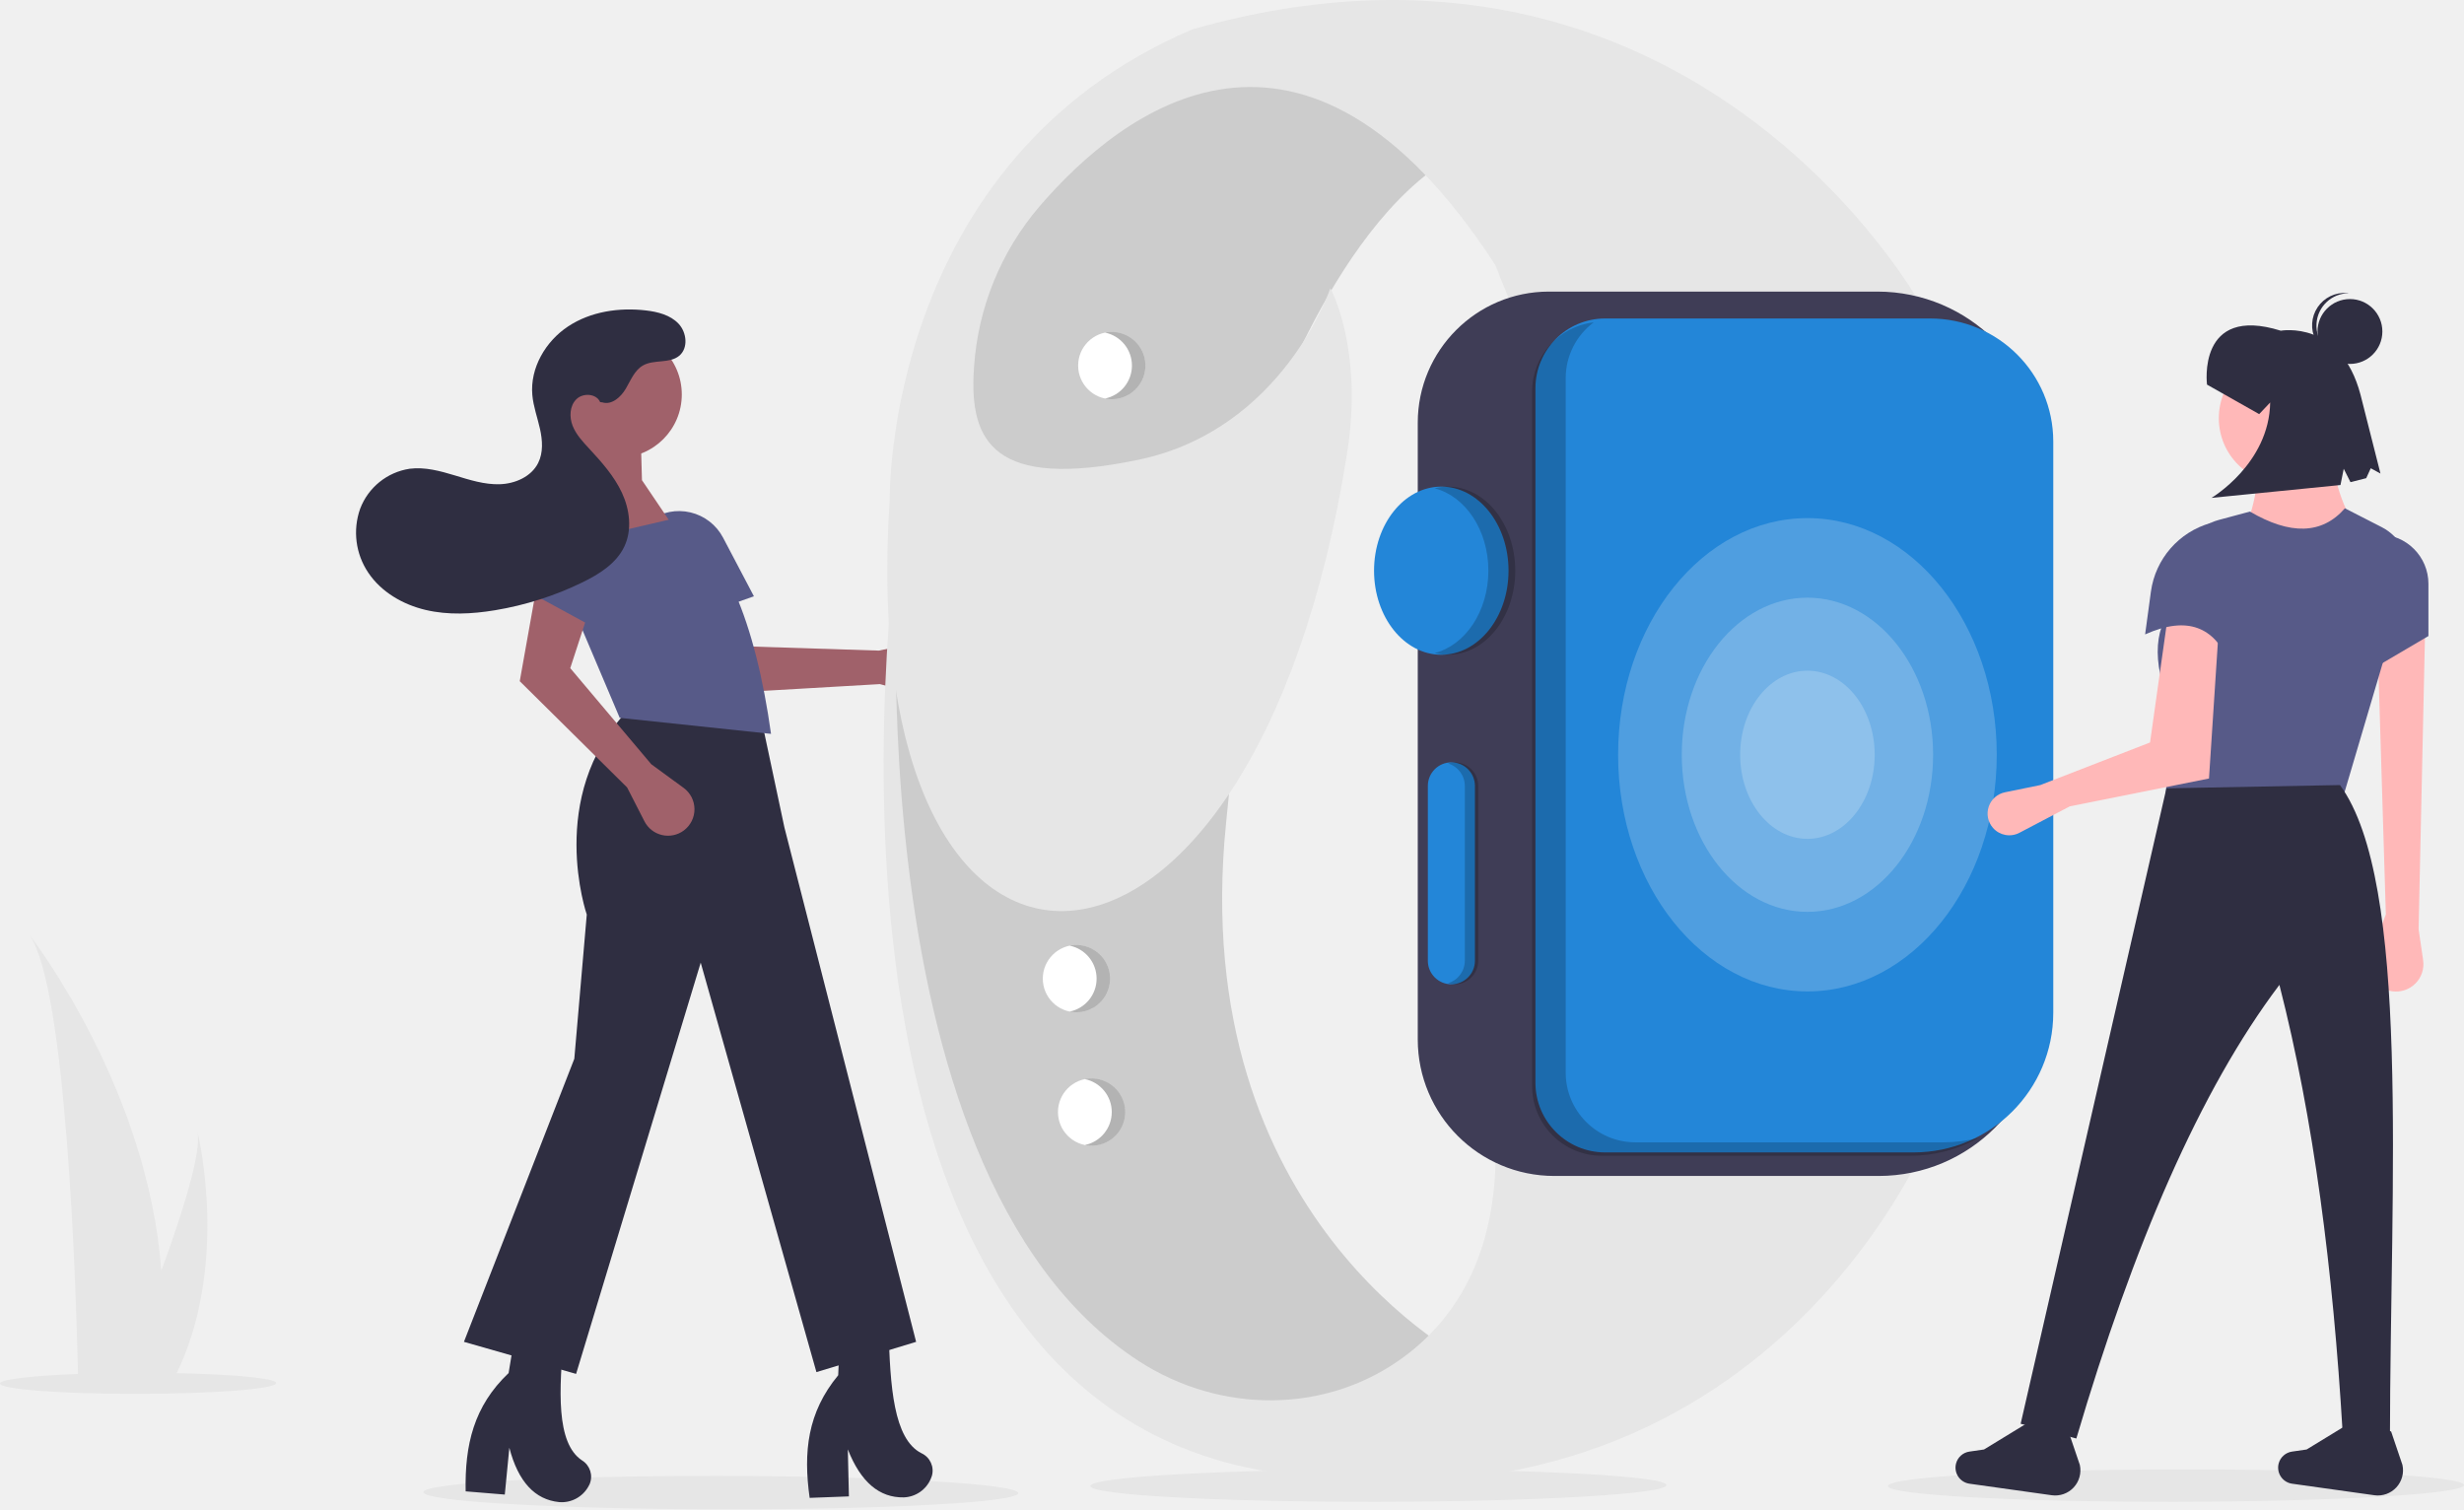
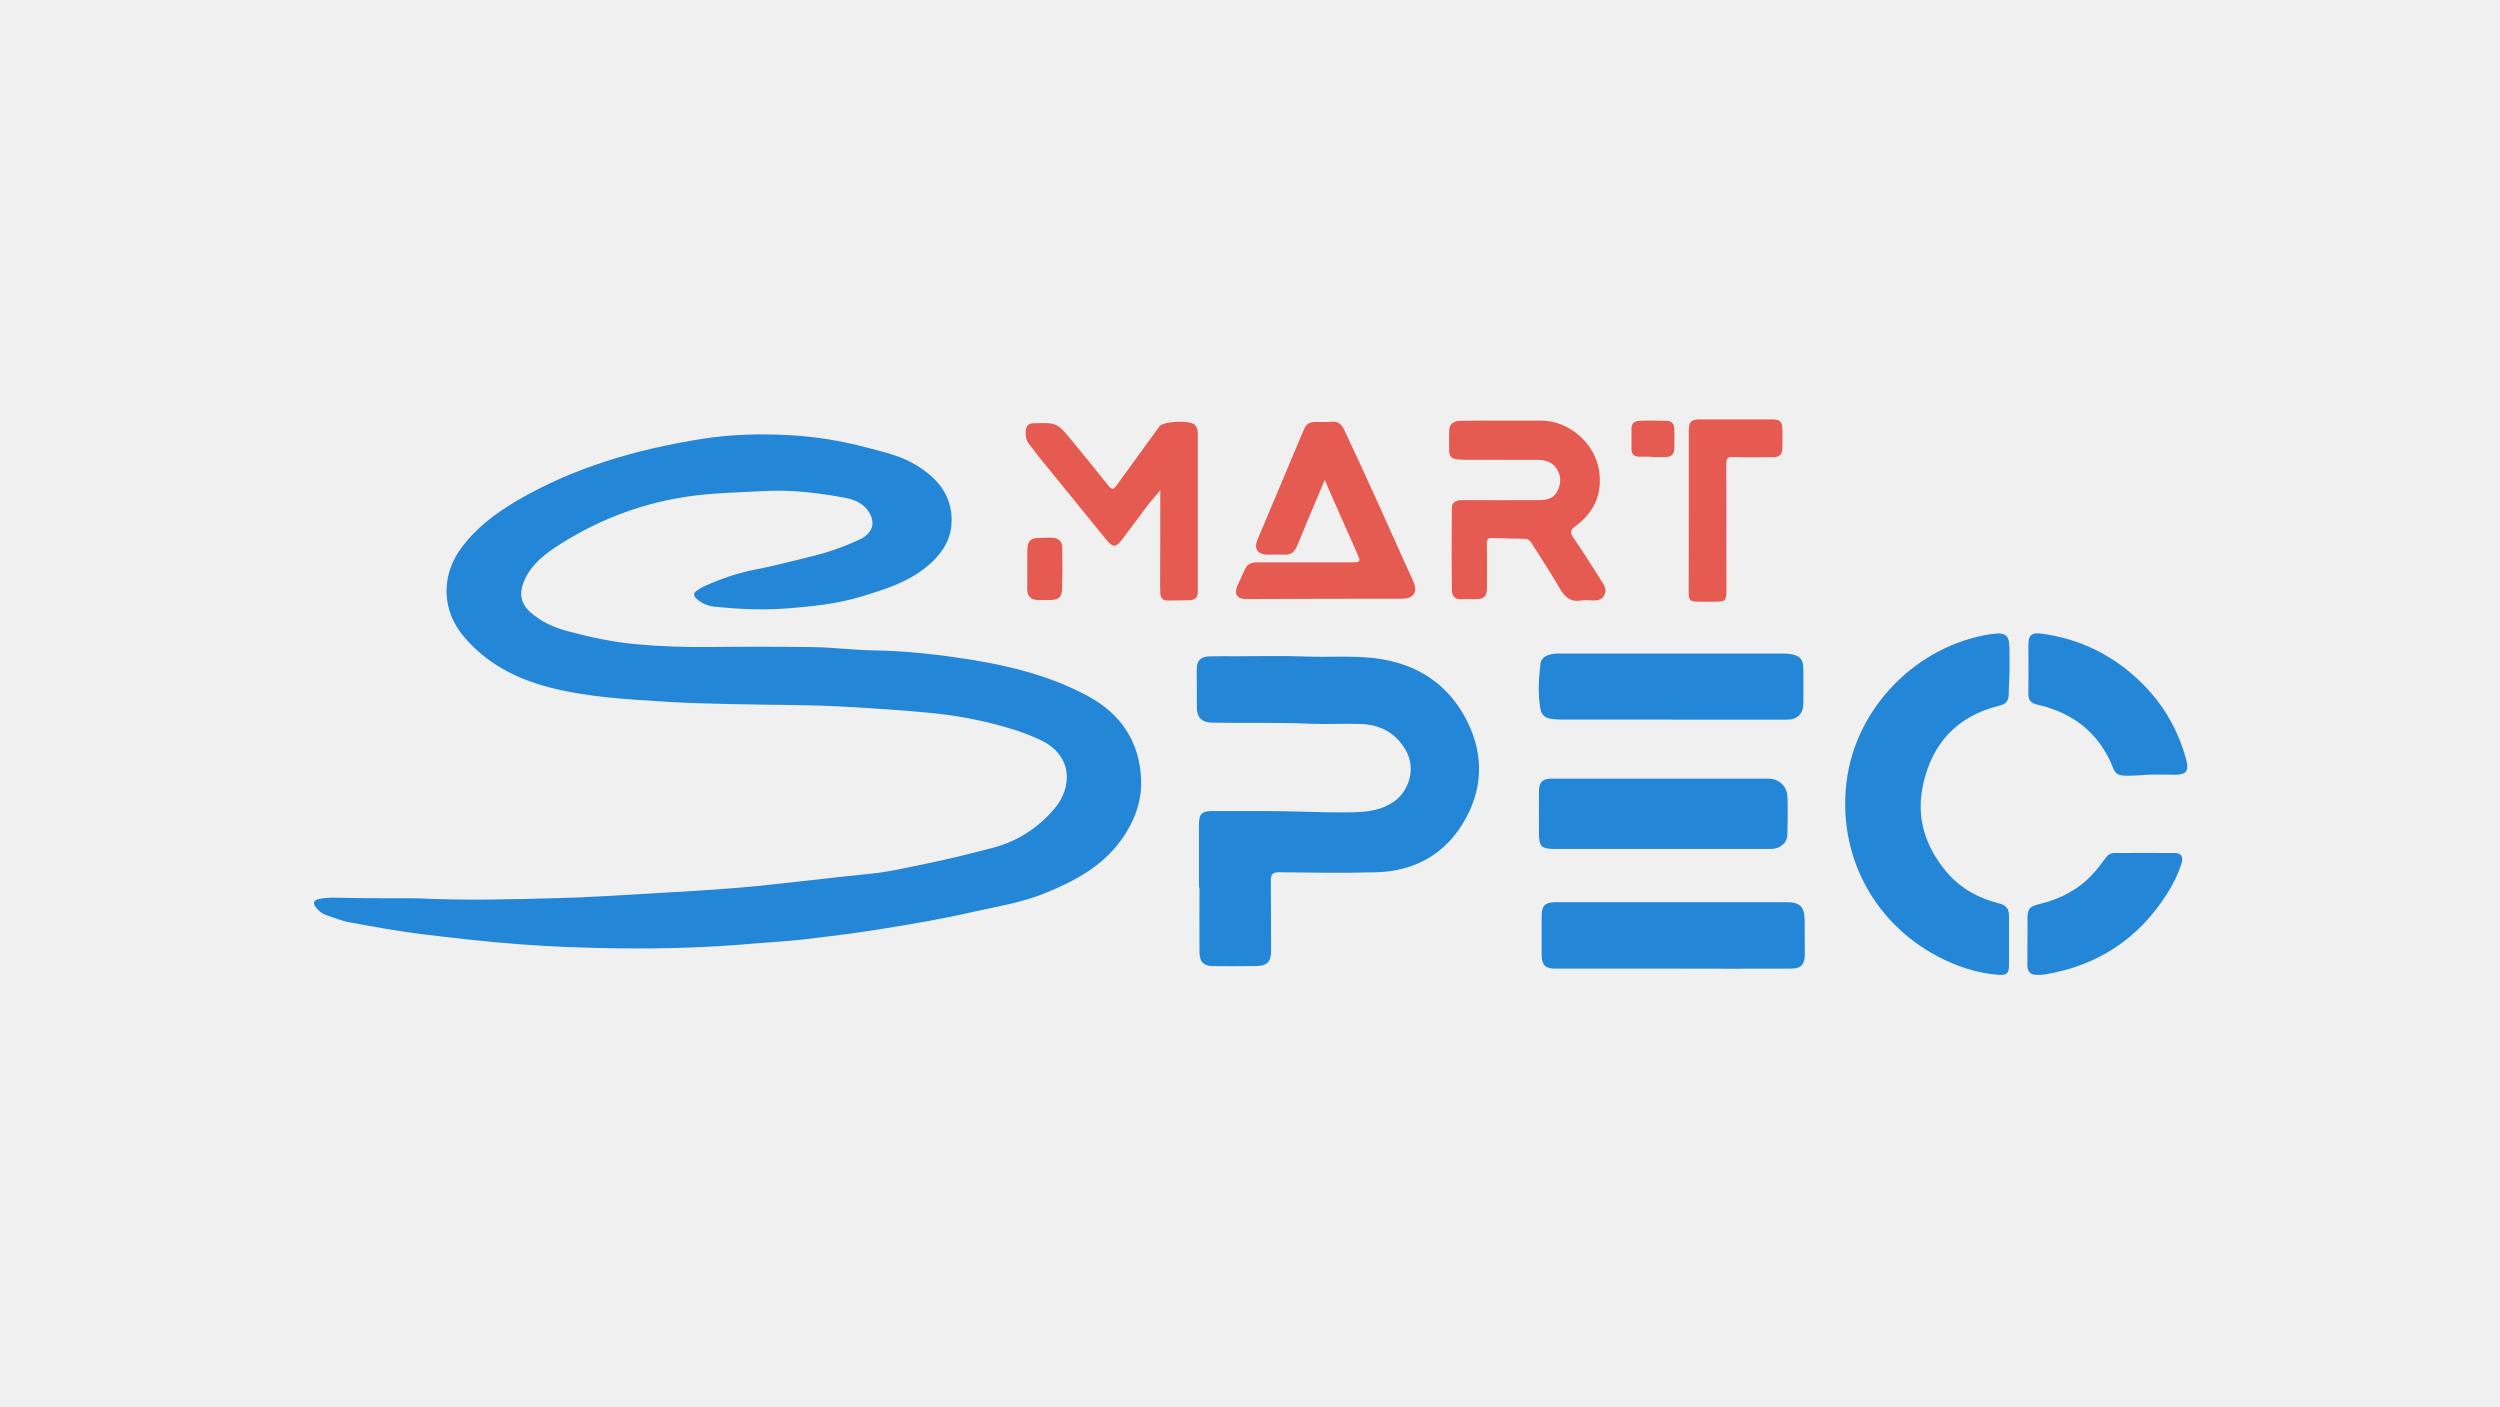
- <svg xmlns="http://www.w3.org/2000/svg" id="a1f0aabf-8ea0-4ee2-ba73-b4fc9f115972" data-name="Layer 1" width="812.484" height="497.68" viewBox="0 0 812.484 497.68">
-   <ellipse cx="431.425" cy="693.325" rx="5.513" ry="98.066" transform="translate(-456.3493 922.4768) rotate(-89.90804)" fill="#e6e6e6" />
-   <path d="M483.89,426.729l12.125,3.221a8.728,8.728,0,0,0,10.932-7.634v0a8.728,8.728,0,0,0-10.485-9.344l-12.911,2.711-41.438-1.326-12.382-21.479-13.725,13.408,18.162,23.325Z" transform="translate(-193.758 -201.1601)" fill="#a0616a" />
-   <path d="M413.385,408.029l28.971-10.257-10.168-19.323a16.423,16.423,0,0,0-24.093-5.707l0,0a16.423,16.423,0,0,0-3.678,23.076Z" transform="translate(-193.758 -201.1601)" fill="#575a88" />
-   <path d="M444.392,436.275l8.01,37.682,43.439,169.649L462.968,653.585,424.812,518.57,383.72,654.172,346.738,643.605l36.395-93.336,4.109-47.549s-13.452-38.899,13.233-66.998Z" transform="translate(-193.758 -201.1601)" fill="#2f2e41" />
-   <path d="M347.302,692.902l12.907,1.062,1.499-15.438c2.935,11.268,8.466,17.113,16.409,17.917a10.063,10.063,0,0,0,9.609-5.047h0q.249-.427.455-.874a6.319,6.319,0,0,0-2.521-7.839c-8.611-5.713-7.608-23.287-5.881-41.755l-16.115-.377-2.193,13.335C349.942,664.845,347.001,677.61,347.302,692.902Z" transform="translate(-193.758 -201.1601)" fill="#2f2e41" />
-   <path d="M460.734,695.05l12.942-.486-.354-15.506c4.259,10.837,10.447,15.98,18.43,15.831a10.063,10.063,0,0,0,8.938-6.157h0q.197-.454.347-.922a6.319,6.319,0,0,0-3.438-7.483c-9.231-4.644-10.333-22.213-10.822-40.755L470.733,641.121l-.586,13.501C460.007,666.879,458.61,679.903,460.734,695.05Z" transform="translate(-193.758 -201.1601)" fill="#2f2e41" />
-   <circle cx="203.996" cy="130.071" r="20.821" fill="#a0616a" />
-   <path d="M389.59,412.906l30.525-31.699L405.44,359.488l-.587-21.133H380.198l2.29,18.176C367.021,374.112,375.788,393.338,389.59,412.906Z" transform="translate(-193.758 -201.1601)" fill="#a0616a" />
-   <path d="M398.102,437.855l49.897,5.283c-5.027-36.063-15.841-64.731-33.167-70.736L374.328,381.794Z" transform="translate(-193.758 -201.1601)" fill="#575a88" />
-   <path d="M400.541,460.802l5.716,11.168a8.728,8.728,0,0,0,12.987,3.021h0a8.728,8.728,0,0,0-.067-14.044l-10.652-7.784-26.731-31.691,7.686-23.571-19.147-1.234-5.191,29.102Z" transform="translate(-193.758 -201.1601)" fill="#a0616a" />
-   <path d="M367.284,395.883l27.003,14.675,7.563-20.483a16.423,16.423,0,0,0-11.873-21.727h0a16.423,16.423,0,0,0-19.614,12.701Z" transform="translate(-193.758 -201.1601)" fill="#575a88" />
-   <path d="M392.402,333.84c3.079.943,6.075-1.746,7.708-4.521s2.87-6.066,5.668-7.658c3.626-2.063,8.718-.532,11.938-3.185,3.052-2.515,2.509-7.698-.204-10.575s-6.833-3.921-10.761-4.381c-8.856-1.037-18.231.351-25.669,5.27s-12.573,13.704-11.794,22.587c.335,3.818,1.693,7.463,2.529,11.204s1.111,7.829-.613,11.253c-2.273,4.515-7.588,6.825-12.64,6.988s-9.973-1.432-14.811-2.899-9.87-2.835-14.886-2.207a20.78,20.78,0,0,0-16.357,13.204,23.608,23.608,0,0,0,2.701,21.095c4.287,6.377,11.409,10.494,18.888,12.258s15.318,1.355,22.899.1a104.997,104.997,0,0,0,28.837-9.207c5.545-2.706,11.151-6.221,13.791-11.797,2.614-5.52,1.789-12.182-.788-17.72s-6.726-10.169-10.877-14.649c-2.107-2.274-4.28-4.609-5.403-7.499s-.953-6.512,1.247-8.697,6.611-1.9,7.848.943" transform="translate(-193.758 -201.1601)" fill="#2f2e41" />
-   <ellipse cx="239.289" cy="657.277" rx="45.531" ry="3.473" transform="translate(-194.8126 -200.7751) rotate(-0.09196)" fill="#e6e6e6" />
-   <ellipse cx="648.266" cy="690.999" rx="94.977" ry="5.339" transform="matrix(1, -0.00161, 0.00161, 1, -194.8662, -200.1187)" fill="#e6e6e6" />
-   <ellipse cx="911.266" cy="690.999" rx="94.977" ry="5.339" transform="matrix(1, -0.00161, 0.00161, 1, -194.8659, -199.6966)" fill="#e6e6e6" />
-   <path d="M677.883,649.889s-93.136-46.568-79.831-177.401S606.923,354.96,606.923,354.96s22.175-73.178,62.09-99.788c0,0-95.353-97.571-170.749,79.831,0,0-19.958,106.441-4.435,177.401s51.003,128.616,51.003,128.616,33.263,33.263,70.96,33.263S677.883,649.889,677.883,649.889Z" transform="translate(-193.758 -201.1601)" fill="#ccc" />
-   <path d="M832.001,571.168S778.78,713.089,612.467,686.478,490.503,371.591,490.503,371.591,471.919,586.638,569.157,649.88c26.943,17.523,62.134,17.68,87.87-1.571,17.054-12.756,31.667-35.009,29.726-73.816Z" transform="translate(-193.758 -201.1601)" fill="#e6e6e6" />
-   <path d="M826.815,301.155s-75.753-136.901-239.85-90.333C485.246,254.16,487.14,365.75,487.14,365.75c-12.265,185.02,119.746,182.032,150.828-15.225,5.457-34.635-5.544-54.329-5.544-54.329s-15.523,46.568-63.199,56.547c-47.751,9.994-55.915-5.903-54.329-29.936q.024-.36.048-.716a90.653,90.653,0,0,1,21.537-52.824c27.335-31.827,86.915-78.303,150.272,19.169l4.435,10.967S769.517,320.527,826.815,301.155Z" transform="translate(-193.758 -201.1601)" fill="#e6e6e6" />
-   <path d="M704.472,297.305a43.268,43.268,0,0,0-43.22,43.22V543.912a45.047,45.047,0,0,0,44.996,44.996H813.256a54.287,54.287,0,0,0,54.225-54.225V351.952a54.709,54.709,0,0,0-54.647-54.647Z" transform="translate(-193.758 -201.1601)" fill="#3f3d56" />
-   <path d="M723.028,306.175a22.996,22.996,0,0,0-22.97,22.97v229.032a22.995,22.995,0,0,0,22.97,22.97h101.761A46.071,46.071,0,0,0,870.807,535.129V346.718a40.589,40.589,0,0,0-40.543-40.543Z" transform="translate(-193.758 -201.1601)" fill="#2386d8" />
-   <path d="M719.276,307.448a22.925,22.925,0,0,0-9.239,18.37v229.032a22.995,22.995,0,0,0,22.97,22.97h101.761a45.791,45.791,0,0,0,11.437-1.497,45.692,45.692,0,0,1-22.524,5.932h-101.761a22.995,22.995,0,0,1-22.97-22.97v-229.032A22.995,22.995,0,0,1,719.276,307.448Z" transform="translate(-193.758 -201.1601)" opacity="0.2" />
-   <ellipse cx="475.255" cy="188.171" rx="22.175" ry="27.719" fill="#2386d8" />
-   <path d="M684.536,389.331c0-13.41-7.619-24.594-17.74-27.162a17.994,17.994,0,0,1,4.435-.557c12.247,0,22.175,12.41,22.175,27.719s-9.928,27.719-22.175,27.719a17.994,17.994,0,0,1-4.435-.557C676.917,413.925,684.536,402.741,684.536,389.331Z" transform="translate(-193.758 -201.1601)" opacity="0.2" />
-   <path d="M664.578,460.292v57.655a7.761,7.761,0,0,0,15.523,0V460.292a7.761,7.761,0,0,0-15.523,0Z" transform="translate(-193.758 -201.1601)" fill="#2386d8" />
-   <path d="M676.774,517.947V460.292a7.747,7.747,0,0,0-5.544-7.399,7.65,7.65,0,0,1,2.218-.362,7.771,7.771,0,0,1,7.761,7.761v57.655a7.771,7.771,0,0,1-7.761,7.761,7.65,7.65,0,0,1-2.218-.362A7.747,7.747,0,0,0,676.774,517.947Z" transform="translate(-193.758 -201.1601)" opacity="0.2" />
-   <circle cx="359.944" cy="366.681" r="11.088" fill="#fff" />
-   <path d="M560.355,567.841a11.09,11.09,0,0,0-8.87-10.864,11.088,11.088,0,1,1,0,21.728A11.09,11.09,0,0,0,560.355,567.841Z" transform="translate(-193.758 -201.1601)" opacity="0.3" />
-   <circle cx="354.944" cy="322.681" r="11.088" fill="#fff" />
-   <path d="M555.355,523.841a11.09,11.09,0,0,0-8.87-10.864,11.088,11.088,0,1,1,0,21.728A11.09,11.09,0,0,0,555.355,523.841Z" transform="translate(-193.758 -201.1601)" opacity="0.3" />
-   <circle cx="366.597" cy="120.537" r="11.088" fill="#fff" />
-   <path d="M567.008,321.697a11.09,11.09,0,0,0-8.87-10.864,11.088,11.088,0,1,1,0,21.728A11.09,11.09,0,0,0,567.008,321.697Z" transform="translate(-193.758 -201.1601)" opacity="0.3" />
-   <ellipse cx="595.986" cy="248.868" rx="22.175" ry="27.719" fill="#fff" opacity="0.2" />
-   <ellipse cx="595.986" cy="248.868" rx="41.435" ry="51.794" fill="#fff" opacity="0.2" />
-   <ellipse cx="595.986" cy="248.868" rx="62.426" ry="78.033" fill="#fff" opacity="0.2" />
-   <path d="M203.488,509.47c12.121,17.134,15.323,114.654,16.037,145.913.018.704.037,1.372.046,2.003h30.683c.375-.668.723-1.326,1.052-2.003,18.187-35.897,8.096-78.939,7.566-81.117,1.381,6.843-4.867,26.676-11.929,45.887C242.633,561.084,205.794,512.452,203.488,509.47Z" transform="translate(-193.758 -201.1601)" fill="#e6e6e6" />
-   <path d="M991.273,507.539l1.495,10.218a9.035,9.035,0,0,1-10.189,10.257h0a9.035,9.035,0,0,1-7.179-12.205l5.073-13.13-2.7-88.559,15.66-5.94Z" transform="translate(-193.758 -201.1601)" fill="#ffb8b8" />
-   <circle cx="753.235" cy="137.9" r="21.6" fill="#ffb8b8" />
-   <path d="M972.913,379.559l-39.96-1.62c4.436-9.716,6.196-19.114,4.32-28.08h26.46C962.342,358.315,966.182,368.468,972.913,379.559Z" transform="translate(-193.758 -201.1601)" fill="#ffb8b8" />
-   <path d="M966.433,463.799l-58.86,4.32,2.14-33.261c-6.783-16.134-5.7-27.785,2.284-35.503l.723-11.238a17.237,17.237,0,0,1,12.735-15.542l10.199-2.736c13.206,7.736,23.733,7.63,31.32-1.08l12.138,6.217a16.284,16.284,0,0,1,8.761,16.291Z" transform="translate(-193.758 -201.1601)" fill="#575a88" />
-   <path d="M876.254,467.039l-16.614,8.722a7.162,7.162,0,0,1-8.706-1.61v0a7.162,7.162,0,0,1,3.941-11.748l11.659-2.385L902.714,445.979l5.94-42.12,16.74,4.32-3.24,49.68Z" transform="translate(-193.758 -201.1601)" fill="#ffb8b8" />
-   <path d="M994.513,410.879,976.153,421.679l-1.08-43.2,3.166-1.08a16.274,16.274,0,0,1,16.274,16.274Z" transform="translate(-193.758 -201.1601)" fill="#575a88" />
-   <path d="M981.823,675.747,966.211,673.305c-3.152-53.34-9.502-103.137-20.838-147.407-26.215,34.737-48.19,85.934-66.96,149.579l-18.36-4.86,48.06-209.519,57.24-1.08C988.763,492.071,981.909,591.062,981.823,675.747Z" transform="translate(-193.758 -201.1601)" fill="#2f2e41" />
-   <path d="M870.306,694.183l-27.126-3.803a5.349,5.349,0,0,1-4.418-6.704h0a5.349,5.349,0,0,1,4.395-3.886l4.82-.696,15.241-9.308,12.607,3.362,3.738,11.032A8.3,8.3,0,0,1,870.306,694.183Z" transform="translate(-193.758 -201.1601)" fill="#2f2e41" />
-   <path d="M976.686,694.183l-27.126-3.803a5.349,5.349,0,0,1-4.418-6.704h0a5.349,5.349,0,0,1,4.395-3.886l4.82-.696,15.241-9.308,12.607,3.362,3.738,11.032A8.3,8.3,0,0,1,976.686,694.183Z" transform="translate(-193.758 -201.1601)" fill="#2f2e41" />
-   <path d="M928.633,418.979c-4.91-10.792-13.388-14.973-27.54-8.64l1.908-14.072a27.343,27.343,0,0,1,19.692-22.647h0Z" transform="translate(-193.758 -201.1601)" fill="#575a88" />
-   <path d="M921.501,327.977s-3.398-26.445,24.328-17.773c0,0,19.802-3.633,26.296,21.136l6.575,25.964-3.205-1.744-1.494,3.266-5.193,1.315-2.222-4.411-1.075,5.356-42.532,4.24s19.049-11.266,19.351-31.456l-3.628,3.834Z" transform="translate(-193.758 -201.1601)" fill="#2f2e41" />
-   <circle cx="774.872" cy="109.303" r="10.695" fill="#2f2e41" />
-   <path d="M957.61,307.845a10.686,10.686,0,0,1,10.69-9.996c-.221-.028-.44-.062-.665-.077a10.695,10.695,0,1,0-1.372,21.345c.225.014.447.009.669.009A10.686,10.686,0,0,1,957.61,307.845Z" transform="translate(-193.758 -201.1601)" fill="#2f2e41" />
+ <svg xmlns="http://www.w3.org/2000/svg" version="1.1" id="Layer_1" x="0px" y="0px" viewBox="0 0 1920 1080" style="enable-background:new 0 0 1920 1080;" xml:space="preserve">
+   <style type="text/css">
+ 	.st0{fill:#2486D7;}
+ 	.st1{fill:#E55A51;}
+ </style>
+   <g>
+     <path class="st0" d="M321.1,689.9c35.3,1.8,70.6,0.8,105.9-0.1c24.8-0.6,49.5-2.3,74.3-3.7c21.6-1.2,43.1-2.5,64.6-4.2   c18.7-1.5,37.3-3.8,55.9-5.8c15.7-1.7,31.3-3.6,46.9-5.1c15.1-1.5,29.7-5.1,44.5-8.1c16.7-3.4,33.2-7.6,49.7-11.9   c18.7-4.9,34.4-15.3,46.8-29.8c14.4-16.9,14.1-41.5-10.9-53c-6.2-2.9-12.6-5.4-19.1-7.5c-20-6.3-40.5-10.6-61.4-12.8   c-22.3-2.3-44.7-3.7-67.1-5c-28.9-1.8-57.9-1.4-86.9-2.1c-17.1-0.4-34.3-0.7-51.4-1.8c-30.7-1.9-61.5-3.4-91.4-11.2   c-25.5-6.7-48-18.4-65.3-38.9c-16.7-19.7-17.7-46-2.6-67.1c11.3-15.8,26.5-27.2,42.8-36.9c44.3-26.1,92.8-39.9,143.2-47.9   c22.2-3.5,44.5-4,66.7-2.8c20,1.1,39.8,4.3,59.3,9.5c13.7,3.6,27.4,6.6,39.5,14.4c16.5,10.5,27.2,24.5,25.6,45.1   c-1.1,13.4-8.8,23.6-18.7,31.8c-14.8,12.3-32.8,17.8-51,23.3c-18.7,5.6-37.8,7.5-57.1,9c-18.3,1.4-36.5,0.5-54.7-1.3   c-5.2-0.5-10.3-2.4-14.3-6.2c-2.7-2.5-2.4-4.5,0.5-6.4c1.8-1.2,3.6-2.4,5.6-3.2c12.9-5.8,26.2-10.4,40.1-13   c13.7-2.6,27.1-6.3,40.6-9.5c13.4-3.2,26.3-7.6,38.8-13.5c10.6-5,12.5-14.4,5.1-23.3c-6-7.1-14.2-8.2-22.2-9.6   c-18.3-3.1-36.8-5.2-55.5-4.2c-18.4,1-36.8,1.3-55.1,3.6c-36.7,4.7-70.5,17.1-101.6,36.6c-11.7,7.4-23.2,15.6-28.9,29.4   c-3.7,9-2.4,16.8,4.9,23.4c8.3,7.4,18.1,11.8,28.5,14.6c17.1,4.6,34.5,8.3,52.1,10c19.2,1.8,38.5,2.4,57.8,2.2   c26.7-0.3,53.3-0.3,80,0.1c15.3,0.3,30.5,2.3,45.8,2.5c20.9,0.3,41.6,2.4,62.1,5.3c35.2,5,69.7,12.5,101.5,29.5   c26.2,14,40.5,35.8,41.4,65.2c0.5,16.7-5.6,32.3-15.6,46c-14.5,20-35.3,31-57.3,40.1c-18.3,7.6-37.8,10.6-57,14.9   c-23.5,5.4-47.3,9.4-71.1,13.2c-19.1,3.1-38.3,5.4-57.6,7.7c-12.7,1.5-25.5,2.1-38.2,3.2c-35,3.1-70.1,4.2-105.2,3.7   c-25.1-0.3-50.3-1.2-75.3-3.1c-25.4-1.9-50.8-4.8-76.1-7.9c-18.2-2.3-36.3-5.6-54.4-8.9c-6.1-1.1-12-3.6-18-5.6   c-3.4-1.1-6.1-3.4-8.2-6.2c-2.3-3-1.4-5.3,2.2-6.1c3.9-0.9,7.8-1.1,11.8-1.1C278.1,689.9,299.6,689.9,321.1,689.9z" />
+     <path class="st0" d="M920.8,681.6c0-16,0-32,0-48c0-8.6,2-10.7,10.5-10.7c22.2,0.1,44.3-0.3,66.5,0.4c14.1,0.4,28.3,0.9,42.4,0.5   c10.5-0.3,20.9-1.7,30-7.9c11.1-7.5,18.1-25,9.2-40.1c-7.9-13.4-19.8-19.3-34.6-19.8c-13.3-0.4-26.6,0.4-39.8-0.2   c-24.8-1.1-49.6-0.3-74.4-0.8c-7.5-0.2-11.4-4-11.4-11.5c-0.1-9.8-0.1-19.7-0.1-29.5c0-6.5,2.9-9.7,9.6-9.9   c6.8-0.2,13.7-0.1,20.5-0.1c17.8,0,35.7-0.5,53.5,0.2c17.1,0.7,34.4-0.7,51.4,1.1c30,3.2,54.6,16.8,70,43.6   c14.8,25.9,16.1,53.1,1.7,79.5c-14.6,26.8-38.3,40.6-68.8,41.5c-24.8,0.7-49.6,0.3-74.5,0c-5.2-0.1-6.6,1.7-6.5,6.6   c0.2,18,0.1,36,0.2,54c0,7.9-3,11.3-11,11.4c-11,0.2-22,0.1-33,0.1c-7.9,0-10.9-3-11-10.9c-0.1-16.5,0-33,0-49.5   C921,681.6,920.9,681.6,920.8,681.6z" />
+     <path class="st0" d="M1543.3,515.2c0,6-0.6,12-0.6,18c0,4.7-1.9,7.5-7,8.7c-32.8,8-52.3,29.3-59,61.8c-5.2,25.1,2.3,47.3,18.8,66.6   c10.7,12.4,24.5,19.7,40.1,23.6c5.5,1.4,7.3,4.5,7.3,9.6c0,12.7,0,25.3,0,38c0,5.7-1.7,7.6-7.5,7.2c-16.9-1.2-32.6-6.4-47.5-14.3   c-49.7-26.4-76.7-78.6-69.7-134.3c7.1-56.9,54-104.5,110.9-113.1c12.9-2,14.2,1.9,14.2,13.2   C1543.3,505.2,1543.3,510.2,1543.3,515.2L1543.3,515.2z" />
+     <path class="st0" d="M1284.5,743.9c-30,0-60,0-90,0c-7.8,0-10.5-2.8-10.5-10.6c0-10.2,0-20.3,0-30.5c0-7.1,2.8-9.8,10.1-9.9   c10.2,0,20.3,0,30.5,0c49,0,98,0,147,0c11,0,14.3,3.3,14.4,14.3c0.1,8.7,0.1,17.3,0.1,26c0,7.6-3.1,10.7-10.5,10.7   C1345.1,744,1314.8,744,1284.5,743.9C1284.5,744,1284.5,743.9,1284.5,743.9z" />
+     <path class="st0" d="M1284.4,552.6c-28.8,0-57.6,0-86.4,0c-2.2,0-4.3-0.2-6.5-0.5c-4.7-0.5-7.7-3.2-8.5-7.7   c-2-11.6-1.3-23.2,0.1-34.8c0.4-3.3,3-5.5,6.2-6.6c2.5-0.8,5.2-1.1,7.9-1.1c56.8,0,113.6,0,170.4,0c2.2,0,4.3,0,6.5,0.3   c8.4,1.1,10.9,4,10.9,12.4c0,8.5,0.1,17,0,25.5c-0.1,8.2-4.5,12.6-12.7,12.6c-29.3,0-58.6,0-87.9,0   C1284.4,552.8,1284.4,552.7,1284.4,552.6z" />
+     <path class="st0" d="M1276.3,652c-27.2,0-54.3,0-81.5,0c-11.2,0-12.8-1.5-12.9-12.5c0-10.5-0.1-21,0-31.5c0.1-7.4,2.6-10,9.9-10   c55.3,0,110.6,0,166,0c8.5,0,14.7,5.7,15,14.1c0.3,9.7,0.2,19.3-0.1,29c-0.2,6.4-5.5,10.8-12.5,10.9   C1332.3,652,1304.3,652,1276.3,652z" />
+     <path class="st1" d="M1153.5,323c10,0,20,0,30,0c21.2,0,41.2,17.1,44.5,38c2.9,18.1-3.5,32.4-18.1,43.1c-3.7,2.7-4.4,4.7-1.6,8.8   c7.7,11.1,14.8,22.6,22.1,34c1.9,3.1,3.8,6.2,1.7,10.2c-2.1,3.9-5.6,4.2-9.4,4c-2.8-0.1-5.7-0.4-8.5,0.1   c-7.9,1.3-12.4-2.5-16.2-9.1c-6.8-11.9-14.5-23.4-21.8-35.1c-1.3-2-2.8-3.2-5.2-3.2c-8.3-0.2-16.6-0.3-25-0.6   c-3.4-0.1-4.2,1.2-4.1,4.4c0.2,11.2,0.1,22.3,0.1,33.5c0,7.1-2.1,9.1-9.2,9.1c-3.5,0-7-0.2-10.5,0c-5,0.3-7.2-2.6-7.3-6.9   c-0.2-21-0.2-42,0-63c0-4.9,3.6-6.2,7.9-6.2c19.8,0,39.7,0.1,59.5,0c5.3,0,10.6-1.3,13.3-6.2c3.1-5.6,3.7-11.7,0.1-17.5   c-3.3-5.3-8.6-7.2-14.4-7.2c-18.8-0.1-37.7,0-56.5-0.1c-2.3,0-4.6-0.2-6.9-0.5c-3.3-0.5-4.9-2.6-5-5.8c-0.1-5.5-0.2-11,0-16.5   c0.2-4.5,3.4-7.1,8.5-7.1C1132.2,323,1142.8,323,1153.5,323z" />
+     <path class="st1" d="M1017.4,368.6c-5.4,12.8-10.3,24.6-15.3,36.3c-2.1,4.9-3.9,9.9-6.1,14.7c-1.8,4-4.4,6.8-9.5,6.4   c-4.3-0.3-8.7,0-13,0c-7.6-0.1-10.7-4.5-7.8-11.4c3.9-9.3,7.9-18.6,11.8-28c7.8-18.4,15.5-36.7,23.2-55.1c2.7-6.4,4.2-7.5,11.2-7.5   c3.5,0,7,0.3,10.5-0.1c5.2-0.6,7.9,1.9,10,6.3c18.3,38.7,35.6,77.9,53.2,116.8c3.5,7.7-0.1,12.7-8.5,12.8   c-39.8,0.1-79.6,0-119.4,0.3c-8.2,0.1-10-4.2-7.2-10.7c1.7-4,3.8-7.8,5.4-11.8c1.8-4.3,4.9-5.7,9.4-5.7c24.1,0.1,48.3,0,72.5,0   c7.2,0,7.4-0.4,4.5-6.9C1034.1,406.7,1025.9,388.1,1017.4,368.6z" />
+     <path class="st1" d="M891.1,376.5c-3.1,3.9-7.6,8.8-10.6,12.8c-6.2,8.2-12.4,16.5-18.5,24.7c-4.9,6.7-7.3,6.7-12.5,0.3   c-17.3-21.3-34.6-42.6-52-63.9c-2.4-3-4.5-6.2-7-9.1c-2.8-3.4-3-7.2-2.6-11.2c0.4-3.1,1.9-4.9,5.5-5c18.3-0.6,18.3-0.6,29.8,13.3   c9.4,11.5,18.8,22.9,28,34.5c2.7,3.5,4.1,3.1,6.4-0.2c10.6-14.8,21.5-29.5,32.2-44.3c0.2-0.3,0.3-0.6,0.5-0.9   c3.3-4.1,23.6-5,27.3-1.2c1.7,1.8,2.3,3.9,2.3,6.4c0,40.3,0,80.6,0,120.9c0,5.6-1.5,7.1-7.1,7.4c-5.2,0.2-10.3,0-15.5,0.2   c-4.4,0.2-6.1-2.1-6.2-5.9c-0.2-4.3-0.1-8.7-0.1-13c0-19.2,0.1-38.3,0.1-57.5c0-2.1,0-5.9,0-8C891.1,376.6,891.1,376.5,891.1,376.5   z" />
+     <path class="st0" d="M1652.1,594.9c-7.3,0.2-14.6,1.3-21.9,0.7c-3.7-0.3-5.8-2-7.1-5.3c-10.5-26.9-30.5-42.8-58.3-49.1   c-4.9-1.1-7.1-3.3-7-8.4c0.2-12.5,0-25,0-37.4c0-7.8,2.6-9.9,10.7-8.7c24.1,3.4,45.7,12.4,64.8,27.6c22.7,18.1,38.1,41,45.7,69   c2.4,8.9,0,11.8-9,11.7C1664.1,594.8,1658.1,594.9,1652.1,594.9z" />
+     <path class="st0" d="M1557.1,722.4c0-5.3,0.1-10.6,0-15.9c-0.1-8.5,1.3-10.3,9.6-12.3c15.7-3.8,29.5-11,40.5-22.9   c3.7-4,7-8.4,10.2-12.8c1.8-2.4,3.9-3.4,6.7-3.4c15.3,0,30.6-0.1,45.9,0c5.5,0,7.1,3,5.1,9c-2.7,8.1-6.5,15.7-11.1,22.8   c-22,34.4-53.3,54.8-93.6,61.5c-2,0.3-4,0.3-6,0.3c-4.9,0-7.3-2.3-7.4-7.2C1557,735.1,1557.1,728.8,1557.1,722.4z" />
+     <path class="st1" d="M1297,392c0-20.5,0-41,0-61.4c0-6.7,1.8-8.5,8.6-8.5c18.5,0,37,0,55.4,0c6,0,7.8,1.7,7.9,7.6   c0.1,4.8,0.1,9.7,0,14.5c-0.1,4.8-2.2,6.9-7.1,6.9c-10.3,0.1-20.7,0.2-31-0.1c-4.1-0.1-5,1.3-5,5.1c0.1,32.5,0.1,64.9,0.1,97.4   c0,7.8-0.8,8.6-8.5,8.6c-4.5,0-9,0.1-13.5,0c-5.9-0.1-7-1.2-7-7C1296.9,434,1296.9,413,1297,392C1296.9,392,1296.9,392,1297,392z" />
+     <path class="st1" d="M789,436.6c0-5-0.1-10,0-15c0.2-5.9,2.7-8.4,8.5-8.5c3.5-0.1,7-0.2,10.5-0.1c5.1,0.2,7.8,2.7,7.8,7.7   c0.2,10.5,0.2,20.9-0.1,31.4c-0.2,6.5-2.6,8.6-9,8.7c-3.2,0.1-6.3,0.1-9.5,0c-5.5-0.1-8.2-2.7-8.3-8.3   C788.9,447.2,789,441.9,789,436.6z" />
+     <path class="st1" d="M1268.5,350.7c-3.3,0-6.6,0.1-10,0c-3.5-0.1-5.5-1.9-5.5-5.6c0-5.3,0-10.6,0-16c-0.1-3.8,2.2-5.7,5.4-5.9   c7.3-0.3,14.6-0.2,21.9,0c3.7,0.1,5.6,2.6,5.6,6.3c0.1,4.8,0.1,9.6,0,14.5c-0.1,5-2,6.9-7,7c-3.5,0.1-7,0-10.5,0   C1268.5,350.8,1268.5,350.7,1268.5,350.7z" />
+   </g>
</svg>
